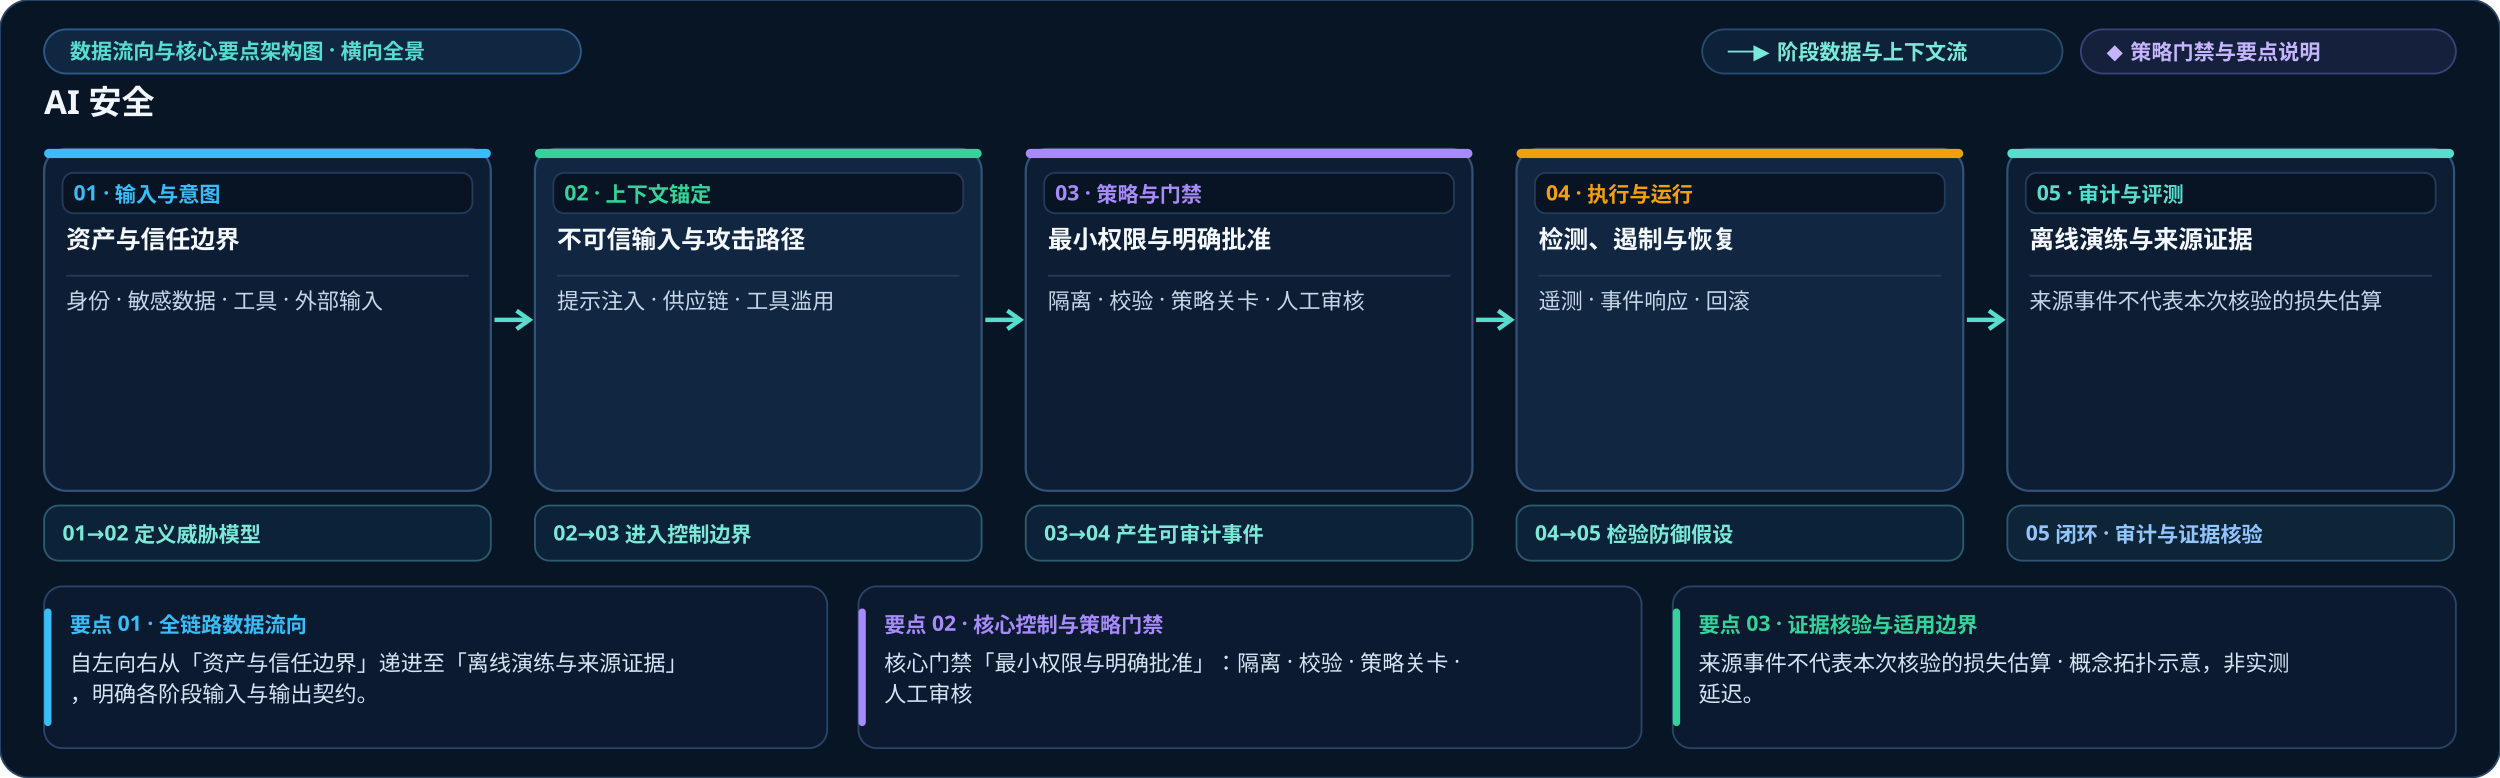
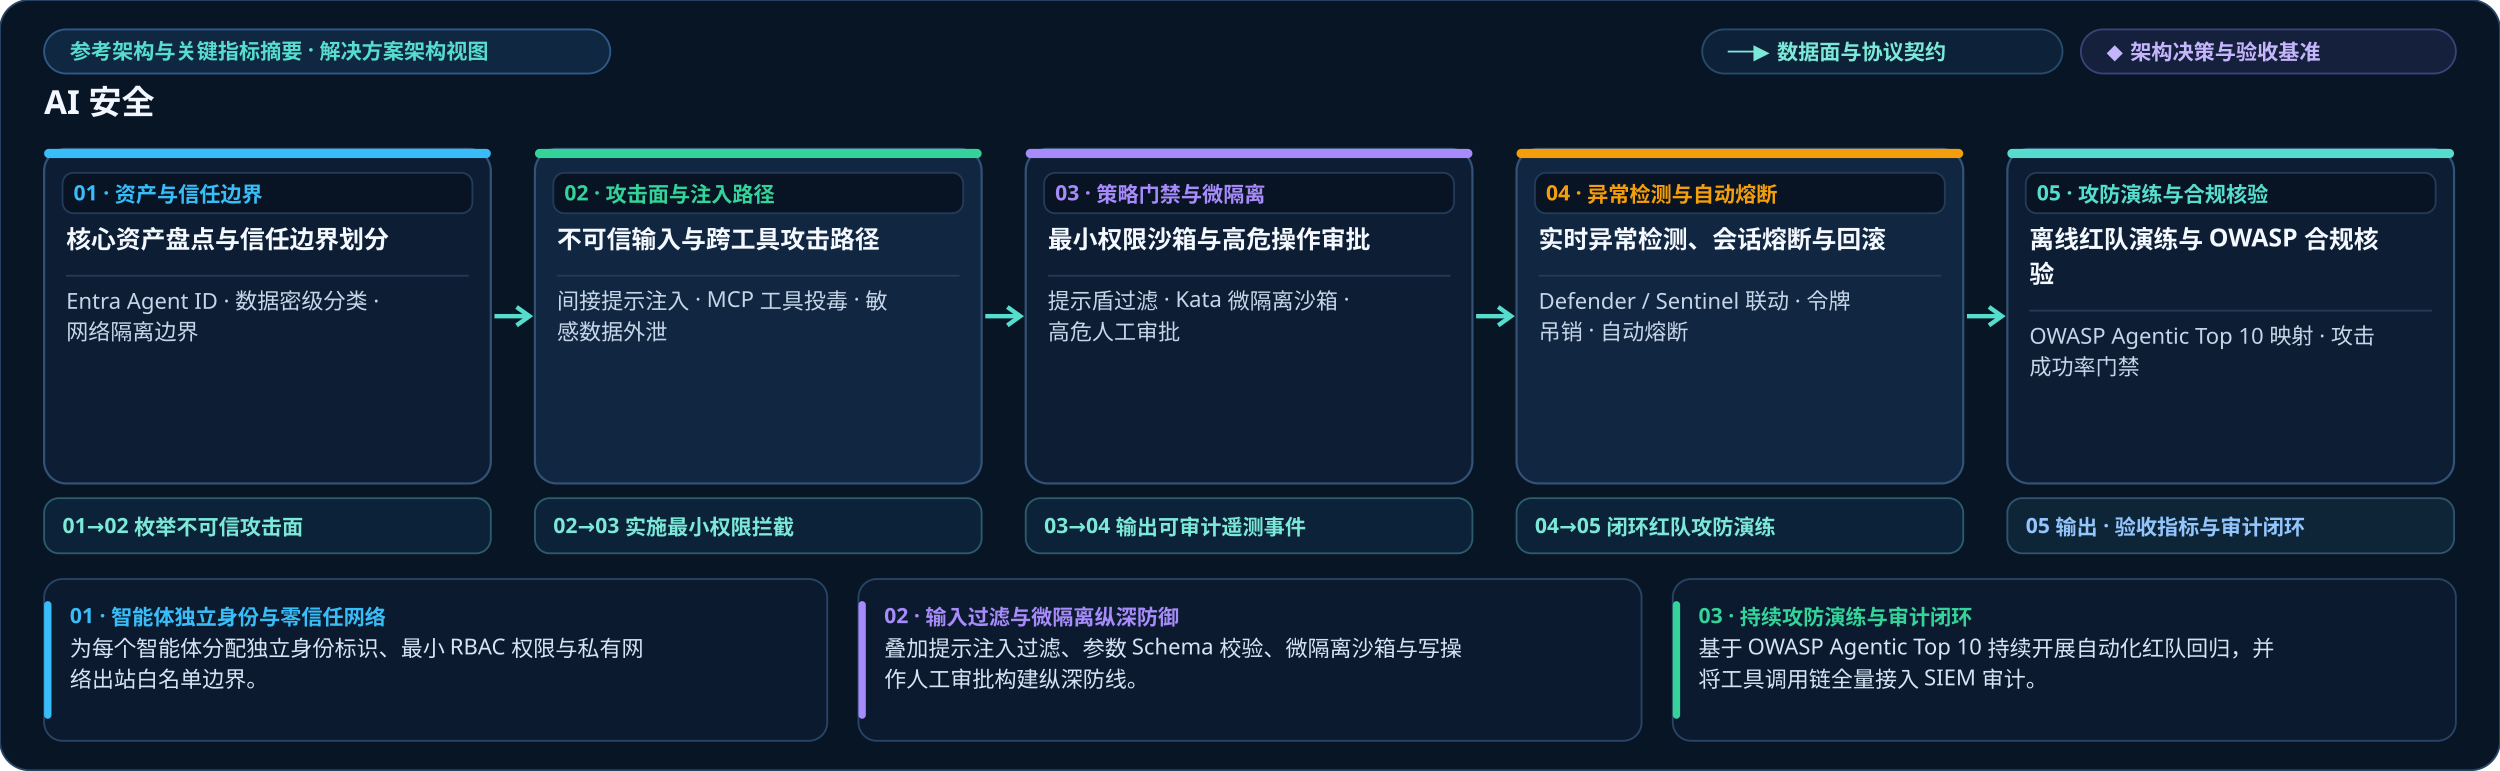
- <svg xmlns="http://www.w3.org/2000/svg" lang="zh-CN" class="knowledge-graph-wide" role="img" aria-labelledby="knowledge-2bebe70b73d3-title knowledge-2bebe70b73d3-desc" viewBox="0 0 1360 423" width="1360" style="width:100%;height:auto;margin:0 auto;font-family:system-ui,sans-serif">
-   <rect width="1360" height="423" rx="16" fill="#081525" stroke="#284566" />
-   <rect x="24" y="16" width="292" height="24" rx="12" fill="#102742" stroke="#2d5a88" />
+ <svg xmlns="http://www.w3.org/2000/svg" lang="zh-CN" class="knowledge-graph-wide" role="img" aria-labelledby="knowledge-8779056fed2e-title knowledge-8779056fed2e-desc" viewBox="0 0 1360 419" width="1360" style="width:100%;height:auto;margin:0 auto;font-family:system-ui,sans-serif">
+   <rect width="1360" height="419" rx="16" fill="#081525" stroke="#284566" />
+   <rect x="24" y="16" width="308" height="24" rx="12" fill="#102742" stroke="#2d5a88" />
  <text x="38" y="32" fill="#56ddcd" font-size="11.5" font-weight="700">
-     <tspan x="38" dy="0">数据流向与核心要点架构图 · 横向全景</tspan>
+     <tspan x="38" dy="0">参考架构与关键指标摘要 · 解决方案架构视图</tspan>
  </text>
  <rect x="926" y="16" width="196" height="24" rx="12" fill="#0d2238" stroke="#254b6e" />
  <text x="940" y="32" fill="#7ce8d8" font-size="11.5" font-weight="600">
-     <tspan x="940" dy="0">──▶ 阶段数据与上下文流</tspan>
+     <tspan x="940" dy="0">──▶ 数据面与协议契约</tspan>
  </text>
  <rect x="1132" y="16" width="204" height="24" rx="12" fill="#15203c" stroke="#3b4278" />
  <text x="1146" y="32" fill="#c4b5fd" font-size="11.5" font-weight="600">
-     <tspan x="1146" dy="0">◆ 策略门禁与要点说明</tspan>
+     <tspan x="1146" dy="0">◆ 架构决策与验收基准</tspan>
  </text>
  <text x="24" y="62" fill="#f2f7ff" font-size="18" font-weight="700">
    <tspan x="24" dy="0">AI 安全</tspan>
  </text>
  <g data-concept="1">
-     <rect x="24" y="81" width="243" height="186" rx="12" fill="#0d1e34" stroke="#335277" stroke-width="1.2" />
+     <rect x="24" y="81" width="243" height="182" rx="12" fill="#0d1e34" stroke="#335277" stroke-width="1.2" />
    <rect x="24" y="81" width="243" height="5" rx="2.5" fill="#38bdf8" />
    <rect x="34" y="94" width="223" height="22" rx="6" fill="#081424" stroke="#223b59" />
    <text x="40" y="109" fill="#38bdf8" font-size="11.5" font-weight="700">
-       <tspan x="40" dy="0">01 · 输入与意图</tspan>
+       <tspan x="40" dy="0">01 · 资产与信任边界</tspan>
    </text>
    <text x="36" y="135" fill="#f4f8ff" font-size="13.5" font-weight="700">
-       <tspan x="36" dy="0">资产与信任边界</tspan>
+       <tspan x="36" dy="0">核心资产盘点与信任边界划分</tspan>
    </text>
    <path d="M36 150 H255" stroke="#233b57" stroke-width="1" />
    <text x="36" y="168" fill="#c5d6e8" font-size="12" font-weight="400">
-       <tspan x="36" dy="0">身份 · 敏感数据 · 工具 · 外部输入</tspan>
+       <tspan x="36" dy="0">Entra Agent ID · 数据密级分类 ·</tspan>
+       <tspan x="36" dy="16.8">网络隔离边界</tspan>
    </text>
  </g>
-   <g data-relationship="定义威胁模型">
-     <path d="M269 174 H287" fill="none" stroke="#56ddcd" stroke-width="2.4" />
-     <path d="M281 169 L288 174 L281 179" fill="none" stroke="#56ddcd" stroke-width="2.4" />
-     <rect x="24" y="275" width="243" height="30" rx="8" fill="#0b2239" stroke="#2b5b6c" />
-     <text x="34" y="294" fill="#7ce8d8" font-size="11.5" font-weight="600">
-       <tspan x="34" dy="0">01→02 定义威胁模型</tspan>
+   <g data-relationship="枚举不可信攻击面">
+     <path d="M269 172 H287" fill="none" stroke="#56ddcd" stroke-width="2.4" />
+     <path d="M281 167 L288 172 L281 177" fill="none" stroke="#56ddcd" stroke-width="2.4" />
+     <rect x="24" y="271" width="243" height="30" rx="8" fill="#0b2239" stroke="#2b5b6c" />
+     <text x="34" y="290" fill="#7ce8d8" font-size="11.5" font-weight="600">
+       <tspan x="34" dy="0">01→02 枚举不可信攻击面</tspan>
    </text>
  </g>
  <g data-concept="2">
-     <rect x="291" y="81" width="243" height="186" rx="12" fill="#112640" stroke="#335277" stroke-width="1.2" />
+     <rect x="291" y="81" width="243" height="182" rx="12" fill="#112640" stroke="#335277" stroke-width="1.2" />
    <rect x="291" y="81" width="243" height="5" rx="2.5" fill="#34d399" />
    <rect x="301" y="94" width="223" height="22" rx="6" fill="#081424" stroke="#223b59" />
    <text x="307" y="109" fill="#34d399" font-size="11.5" font-weight="700">
-       <tspan x="307" dy="0">02 · 上下文锚定</tspan>
+       <tspan x="307" dy="0">02 · 攻击面与注入路径</tspan>
    </text>
    <text x="303" y="135" fill="#f4f8ff" font-size="13.5" font-weight="700">
-       <tspan x="303" dy="0">不可信输入与攻击路径</tspan>
+       <tspan x="303" dy="0">不可信输入与跨工具攻击路径</tspan>
    </text>
    <path d="M303 150 H522" stroke="#233b57" stroke-width="1" />
    <text x="303" y="168" fill="#c5d6e8" font-size="12" font-weight="400">
-       <tspan x="303" dy="0">提示注入 · 供应链 · 工具滥用</tspan>
+       <tspan x="303" dy="0">间接提示注入 · MCP 工具投毒 · 敏</tspan>
+       <tspan x="303" dy="16.8">感数据外泄</tspan>
    </text>
  </g>
-   <g data-relationship="进入控制边界">
-     <path d="M536 174 H554" fill="none" stroke="#56ddcd" stroke-width="2.4" />
-     <path d="M548 169 L555 174 L548 179" fill="none" stroke="#56ddcd" stroke-width="2.4" />
-     <rect x="291" y="275" width="243" height="30" rx="8" fill="#0b2239" stroke="#2b5b6c" />
-     <text x="301" y="294" fill="#7ce8d8" font-size="11.5" font-weight="600">
-       <tspan x="301" dy="0">02→03 进入控制边界</tspan>
+   <g data-relationship="实施最小权限拦截">
+     <path d="M536 172 H554" fill="none" stroke="#56ddcd" stroke-width="2.4" />
+     <path d="M548 167 L555 172 L548 177" fill="none" stroke="#56ddcd" stroke-width="2.4" />
+     <rect x="291" y="271" width="243" height="30" rx="8" fill="#0b2239" stroke="#2b5b6c" />
+     <text x="301" y="290" fill="#7ce8d8" font-size="11.5" font-weight="600">
+       <tspan x="301" dy="0">02→03 实施最小权限拦截</tspan>
    </text>
  </g>
  <g data-concept="3">
-     <rect x="558" y="81" width="243" height="186" rx="12" fill="#0d1e34" stroke="#335277" stroke-width="1.2" />
+     <rect x="558" y="81" width="243" height="182" rx="12" fill="#0d1e34" stroke="#335277" stroke-width="1.2" />
    <rect x="558" y="81" width="243" height="5" rx="2.5" fill="#a78bfa" />
    <rect x="568" y="94" width="223" height="22" rx="6" fill="#081424" stroke="#223b59" />
    <text x="574" y="109" fill="#a78bfa" font-size="11.5" font-weight="700">
-       <tspan x="574" dy="0">03 · 策略与门禁</tspan>
+       <tspan x="574" dy="0">03 · 策略门禁与微隔离</tspan>
    </text>
    <text x="570" y="135" fill="#f4f8ff" font-size="13.5" font-weight="700">
-       <tspan x="570" dy="0">最小权限与明确批准</tspan>
+       <tspan x="570" dy="0">最小权限沙箱与高危操作审批</tspan>
    </text>
    <path d="M570 150 H789" stroke="#233b57" stroke-width="1" />
    <text x="570" y="168" fill="#c5d6e8" font-size="12" font-weight="400">
-       <tspan x="570" dy="0">隔离 · 校验 · 策略关卡 · 人工审核</tspan>
+       <tspan x="570" dy="0">提示盾过滤 · Kata 微隔离沙箱 ·</tspan>
+       <tspan x="570" dy="16.8">高危人工审批</tspan>
    </text>
  </g>
-   <g data-relationship="产生可审计事件">
-     <path d="M803 174 H821" fill="none" stroke="#56ddcd" stroke-width="2.4" />
-     <path d="M815 169 L822 174 L815 179" fill="none" stroke="#56ddcd" stroke-width="2.4" />
-     <rect x="558" y="275" width="243" height="30" rx="8" fill="#0b2239" stroke="#2b5b6c" />
-     <text x="568" y="294" fill="#7ce8d8" font-size="11.5" font-weight="600">
-       <tspan x="568" dy="0">03→04 产生可审计事件</tspan>
+   <g data-relationship="输出可审计遥测事件">
+     <path d="M803 172 H821" fill="none" stroke="#56ddcd" stroke-width="2.4" />
+     <path d="M815 167 L822 172 L815 177" fill="none" stroke="#56ddcd" stroke-width="2.4" />
+     <rect x="558" y="271" width="243" height="30" rx="8" fill="#0b2239" stroke="#2b5b6c" />
+     <text x="568" y="290" fill="#7ce8d8" font-size="11.5" font-weight="600">
+       <tspan x="568" dy="0">03→04 输出可审计遥测事件</tspan>
    </text>
  </g>
  <g data-concept="4">
-     <rect x="825" y="81" width="243" height="186" rx="12" fill="#112640" stroke="#335277" stroke-width="1.2" />
+     <rect x="825" y="81" width="243" height="182" rx="12" fill="#112640" stroke="#335277" stroke-width="1.2" />
    <rect x="825" y="81" width="243" height="5" rx="2.5" fill="#f59e0b" />
    <rect x="835" y="94" width="223" height="22" rx="6" fill="#081424" stroke="#223b59" />
    <text x="841" y="109" fill="#f59e0b" font-size="11.5" font-weight="700">
-       <tspan x="841" dy="0">04 · 执行与运行</tspan>
+       <tspan x="841" dy="0">04 · 异常检测与自动熔断</tspan>
    </text>
    <text x="837" y="135" fill="#f4f8ff" font-size="13.5" font-weight="700">
-       <tspan x="837" dy="0">检测、遏制与恢复</tspan>
+       <tspan x="837" dy="0">实时异常检测、会话熔断与回滚</tspan>
    </text>
    <path d="M837 150 H1056" stroke="#233b57" stroke-width="1" />
    <text x="837" y="168" fill="#c5d6e8" font-size="12" font-weight="400">
-       <tspan x="837" dy="0">遥测 · 事件响应 · 回滚</tspan>
+       <tspan x="837" dy="0">Defender / Sentinel 联动 · 令牌</tspan>
+       <tspan x="837" dy="16.8">吊销 · 自动熔断</tspan>
    </text>
  </g>
-   <g data-relationship="检验防御假设">
-     <path d="M1070 174 H1088" fill="none" stroke="#56ddcd" stroke-width="2.4" />
-     <path d="M1082 169 L1089 174 L1082 179" fill="none" stroke="#56ddcd" stroke-width="2.4" />
-     <rect x="825" y="275" width="243" height="30" rx="8" fill="#0b2239" stroke="#2b5b6c" />
-     <text x="835" y="294" fill="#7ce8d8" font-size="11.5" font-weight="600">
-       <tspan x="835" dy="0">04→05 检验防御假设</tspan>
+   <g data-relationship="闭环红队攻防演练">
+     <path d="M1070 172 H1088" fill="none" stroke="#56ddcd" stroke-width="2.4" />
+     <path d="M1082 167 L1089 172 L1082 177" fill="none" stroke="#56ddcd" stroke-width="2.4" />
+     <rect x="825" y="271" width="243" height="30" rx="8" fill="#0b2239" stroke="#2b5b6c" />
+     <text x="835" y="290" fill="#7ce8d8" font-size="11.5" font-weight="600">
+       <tspan x="835" dy="0">04→05 闭环红队攻防演练</tspan>
    </text>
  </g>
  <g data-concept="5">
-     <rect x="1092" y="81" width="243" height="186" rx="12" fill="#0d1e34" stroke="#335277" stroke-width="1.2" />
+     <rect x="1092" y="81" width="243" height="182" rx="12" fill="#0d1e34" stroke="#335277" stroke-width="1.2" />
    <rect x="1092" y="81" width="243" height="5" rx="2.5" fill="#56ddcd" />
    <rect x="1102" y="94" width="223" height="22" rx="6" fill="#081424" stroke="#223b59" />
    <text x="1108" y="109" fill="#56ddcd" font-size="11.5" font-weight="700">
-       <tspan x="1108" dy="0">05 · 审计与评测</tspan>
+       <tspan x="1108" dy="0">05 · 攻防演练与合规核验</tspan>
    </text>
    <text x="1104" y="135" fill="#f4f8ff" font-size="13.5" font-weight="700">
-       <tspan x="1104" dy="0">离线演练与来源证据</tspan>
+       <tspan x="1104" dy="0">离线红队演练与 OWASP 合规核</tspan>
+       <tspan x="1104" dy="18.9">验</tspan>
    </text>
-     <path d="M1104 150 H1323" stroke="#233b57" stroke-width="1" />
-     <text x="1104" y="168" fill="#c5d6e8" font-size="12" font-weight="400">
-       <tspan x="1104" dy="0">来源事件不代表本次核验的损失估算</tspan>
+     <path d="M1104 169 H1323" stroke="#233b57" stroke-width="1" />
+     <text x="1104" y="187" fill="#c5d6e8" font-size="12" font-weight="400">
+       <tspan x="1104" dy="0">OWASP Agentic Top 10 映射 · 攻击</tspan>
+       <tspan x="1104" dy="16.8">成功率门禁</tspan>
    </text>
  </g>
-   <rect x="1092" y="275" width="243" height="30" rx="8" fill="#0e2538" stroke="#2e5470" />
-   <text x="1102" y="294" fill="#93c5fd" font-size="11.5" font-weight="600">
-     <tspan x="1102" dy="0">05 闭环 · 审计与证据核验</tspan>
+   <rect x="1092" y="271" width="243" height="30" rx="8" fill="#0e2538" stroke="#2e5470" />
+   <text x="1102" y="290" fill="#93c5fd" font-size="11.5" font-weight="600">
+     <tspan x="1102" dy="0">05 输出 · 验收指标与审计闭环</tspan>
  </text>
  <g data-takeaway="1">
-     <rect x="24" y="319" width="426" height="88" rx="10" fill="#0b1a2e" stroke="#284466" />
-     <rect x="24" y="331" width="4" height="64" rx="2" fill="#38bdf8" />
-     <text x="38" y="344" fill="#38bdf8" font-size="11.5" font-weight="700">
-       <tspan x="38" dy="0">要点 01 · 全链路数据流向</tspan>
+     <rect x="24" y="315" width="426" height="88" rx="10" fill="#0b1a2e" stroke="#284466" />
+     <rect x="24" y="327" width="4" height="64" rx="2" fill="#38bdf8" />
+     <text x="38" y="339" fill="#38bdf8" font-size="11.5" font-weight="700">
+       <tspan x="38" dy="0">01 · 智能体独立身份与零信任网络</tspan>
    </text>
-     <text x="38" y="365" fill="#d5e4f5" font-size="12" font-weight="400">
-       <tspan x="38" dy="0">自左向右从「资产与信任边界」递进至「离线演练与来源证据」</tspan>
-       <tspan x="38" dy="16.8">，明确各阶段输入与输出契约。</tspan>
+     <text x="38" y="357" fill="#d5e4f5" font-size="12" font-weight="400">
+       <tspan x="38" dy="0">为每个智能体分配独立身份标识、最小 RBAC 权限与私有网</tspan>
+       <tspan x="38" dy="16.8">络出站白名单边界。</tspan>
    </text>
  </g>
  <g data-takeaway="2">
-     <rect x="467" y="319" width="426" height="88" rx="10" fill="#0b1a2e" stroke="#284466" />
-     <rect x="467" y="331" width="4" height="64" rx="2" fill="#a78bfa" />
-     <text x="481" y="344" fill="#a78bfa" font-size="11.5" font-weight="700">
-       <tspan x="481" dy="0">要点 02 · 核心控制与策略门禁</tspan>
+     <rect x="467" y="315" width="426" height="88" rx="10" fill="#0b1a2e" stroke="#284466" />
+     <rect x="467" y="327" width="4" height="64" rx="2" fill="#a78bfa" />
+     <text x="481" y="339" fill="#a78bfa" font-size="11.5" font-weight="700">
+       <tspan x="481" dy="0">02 · 输入过滤与微隔离纵深防御</tspan>
    </text>
-     <text x="481" y="365" fill="#d5e4f5" font-size="12" font-weight="400">
-       <tspan x="481" dy="0">核心门禁「最小权限与明确批准」：隔离 · 校验 · 策略关卡 ·</tspan>
-       <tspan x="481" dy="16.8">人工审核</tspan>
+     <text x="481" y="357" fill="#d5e4f5" font-size="12" font-weight="400">
+       <tspan x="481" dy="0">叠加提示注入过滤、参数 Schema 校验、微隔离沙箱与写操</tspan>
+       <tspan x="481" dy="16.8">作人工审批构建纵深防线。</tspan>
    </text>
  </g>
  <g data-takeaway="3">
-     <rect x="910" y="319" width="426" height="88" rx="10" fill="#0b1a2e" stroke="#284466" />
-     <rect x="910" y="331" width="4" height="64" rx="2" fill="#34d399" />
-     <text x="924" y="344" fill="#34d399" font-size="11.5" font-weight="700">
-       <tspan x="924" dy="0">要点 03 · 证据核验与适用边界</tspan>
+     <rect x="910" y="315" width="426" height="88" rx="10" fill="#0b1a2e" stroke="#284466" />
+     <rect x="910" y="327" width="4" height="64" rx="2" fill="#34d399" />
+     <text x="924" y="339" fill="#34d399" font-size="11.5" font-weight="700">
+       <tspan x="924" dy="0">03 · 持续攻防演练与审计闭环</tspan>
    </text>
-     <text x="924" y="365" fill="#d5e4f5" font-size="12" font-weight="400">
-       <tspan x="924" dy="0">来源事件不代表本次核验的损失估算 · 概念拓扑示意，非实测</tspan>
-       <tspan x="924" dy="16.8">延迟。</tspan>
+     <text x="924" y="357" fill="#d5e4f5" font-size="12" font-weight="400">
+       <tspan x="924" dy="0">基于 OWASP Agentic Top 10 持续开展自动化红队回归，并</tspan>
+       <tspan x="924" dy="16.8">将工具调用链全量接入 SIEM 审计。</tspan>
    </text>
  </g>
</svg>
